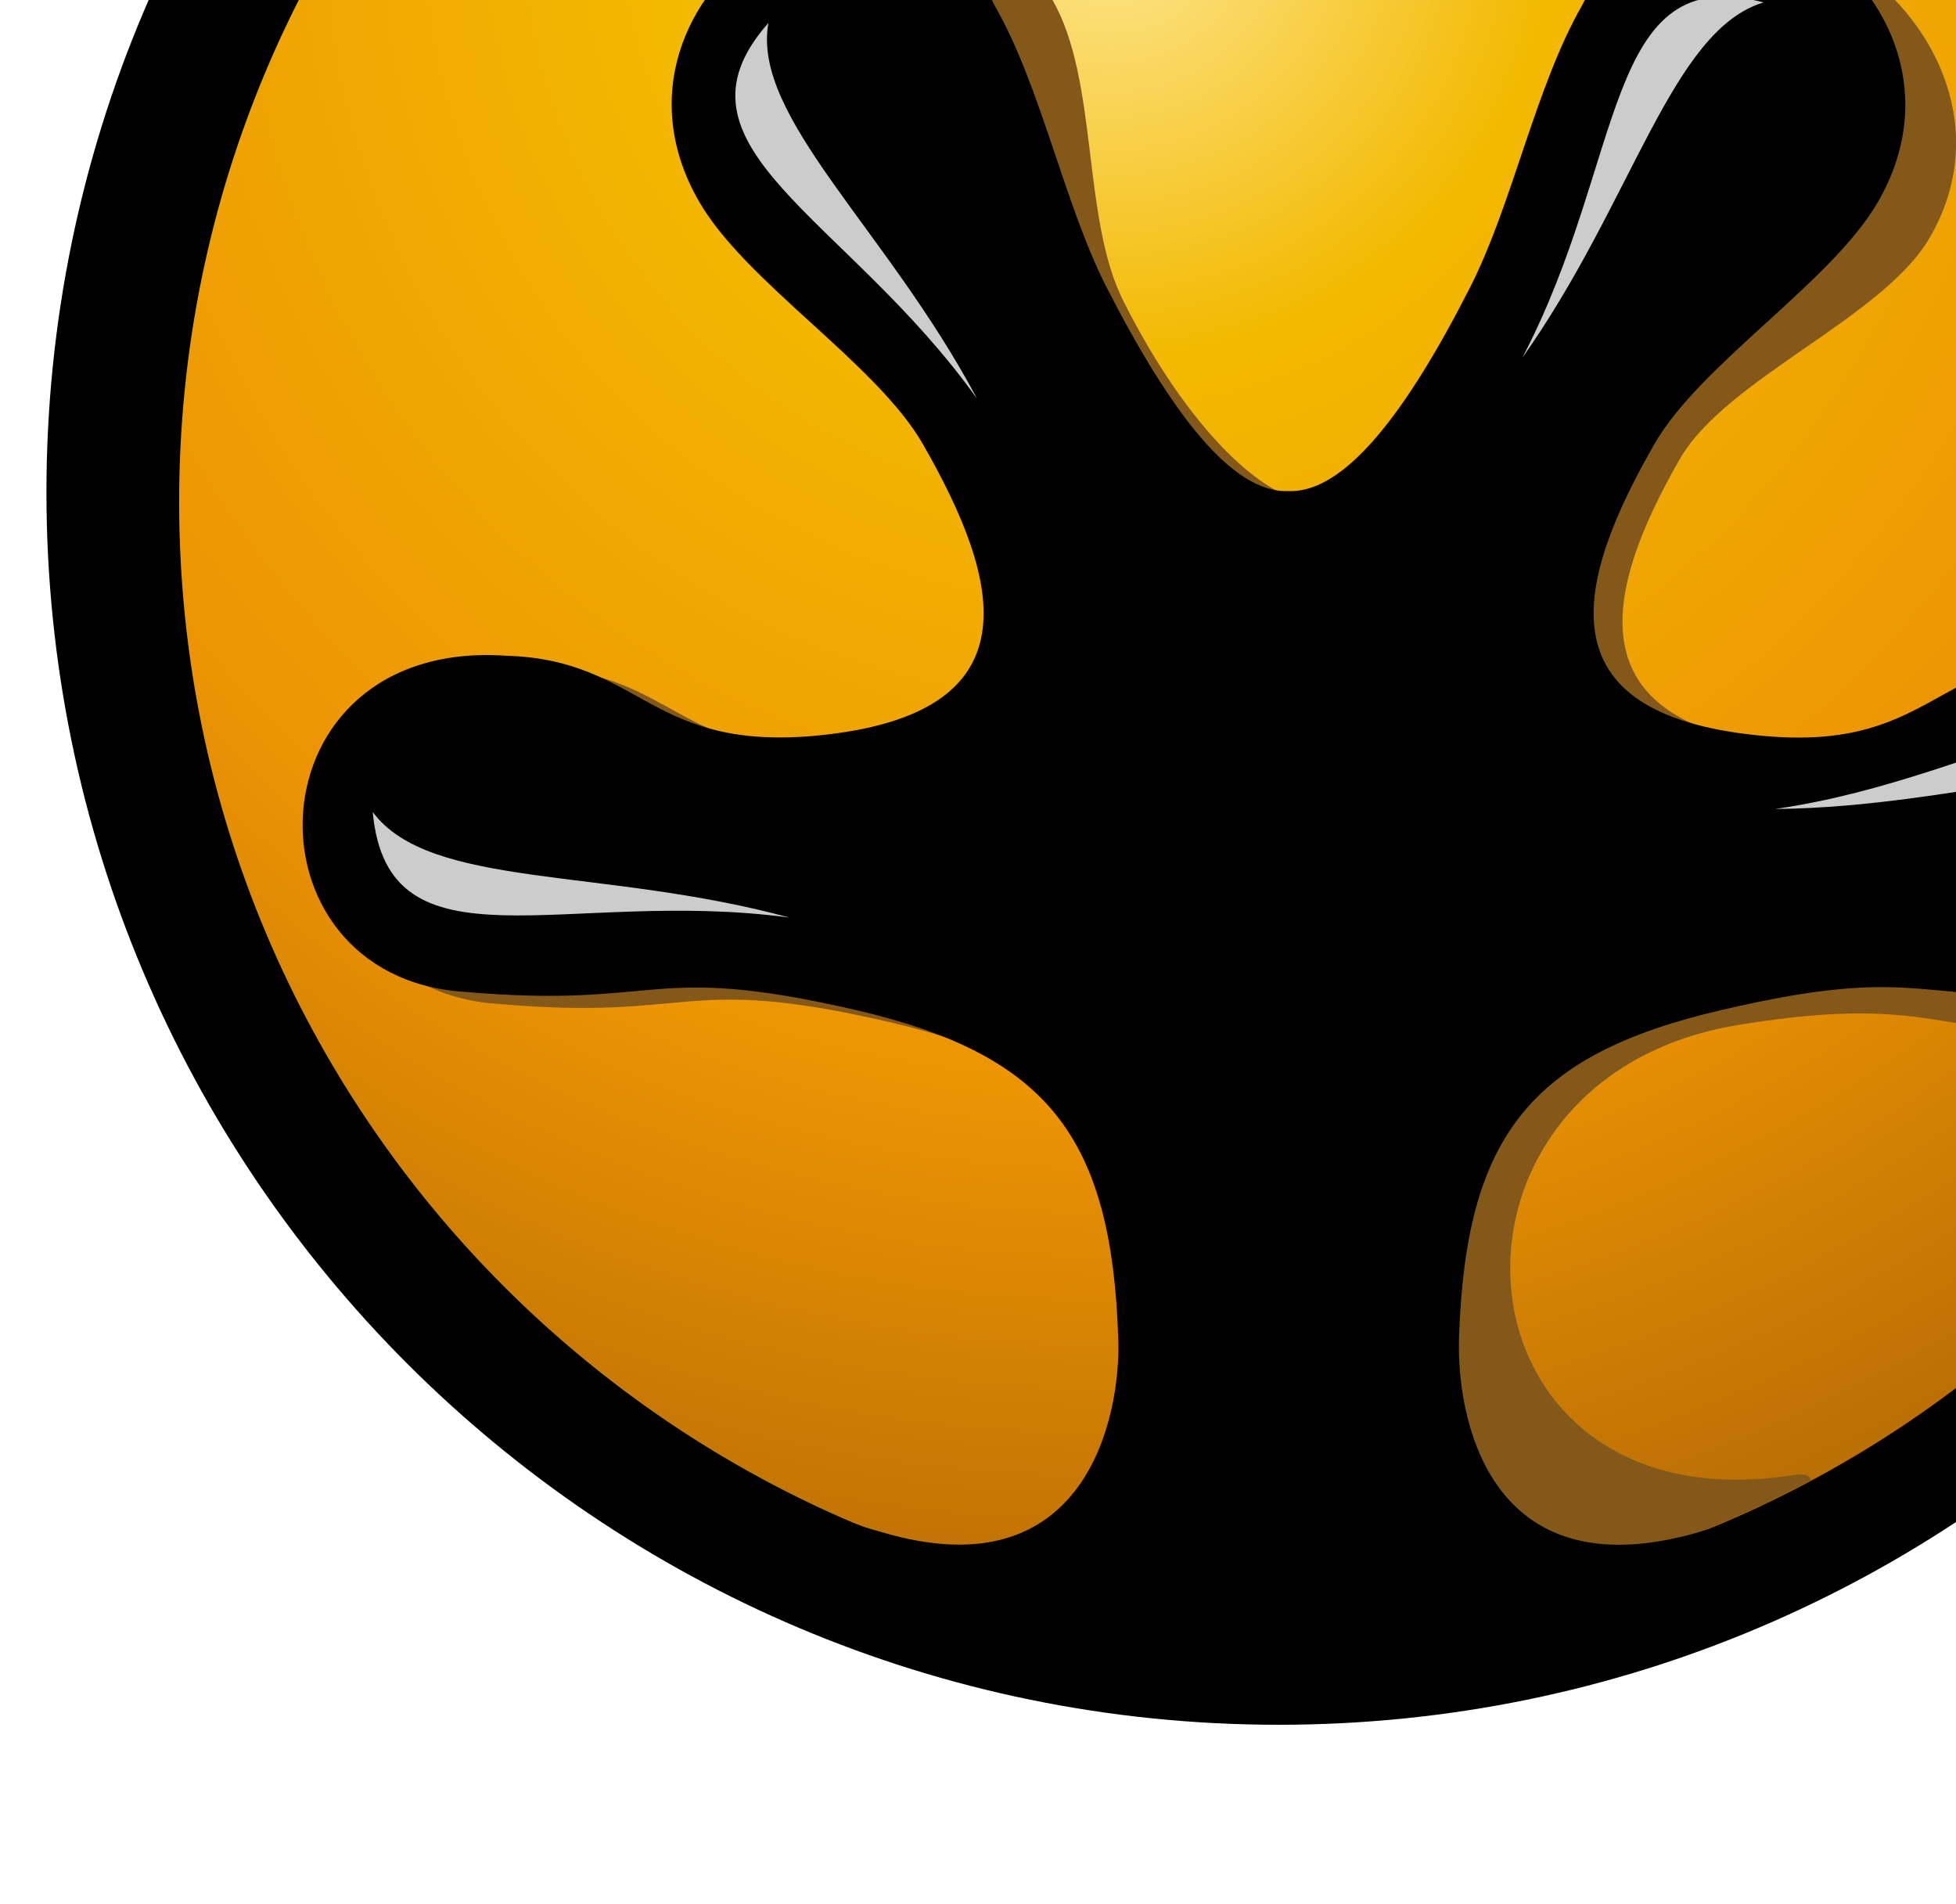
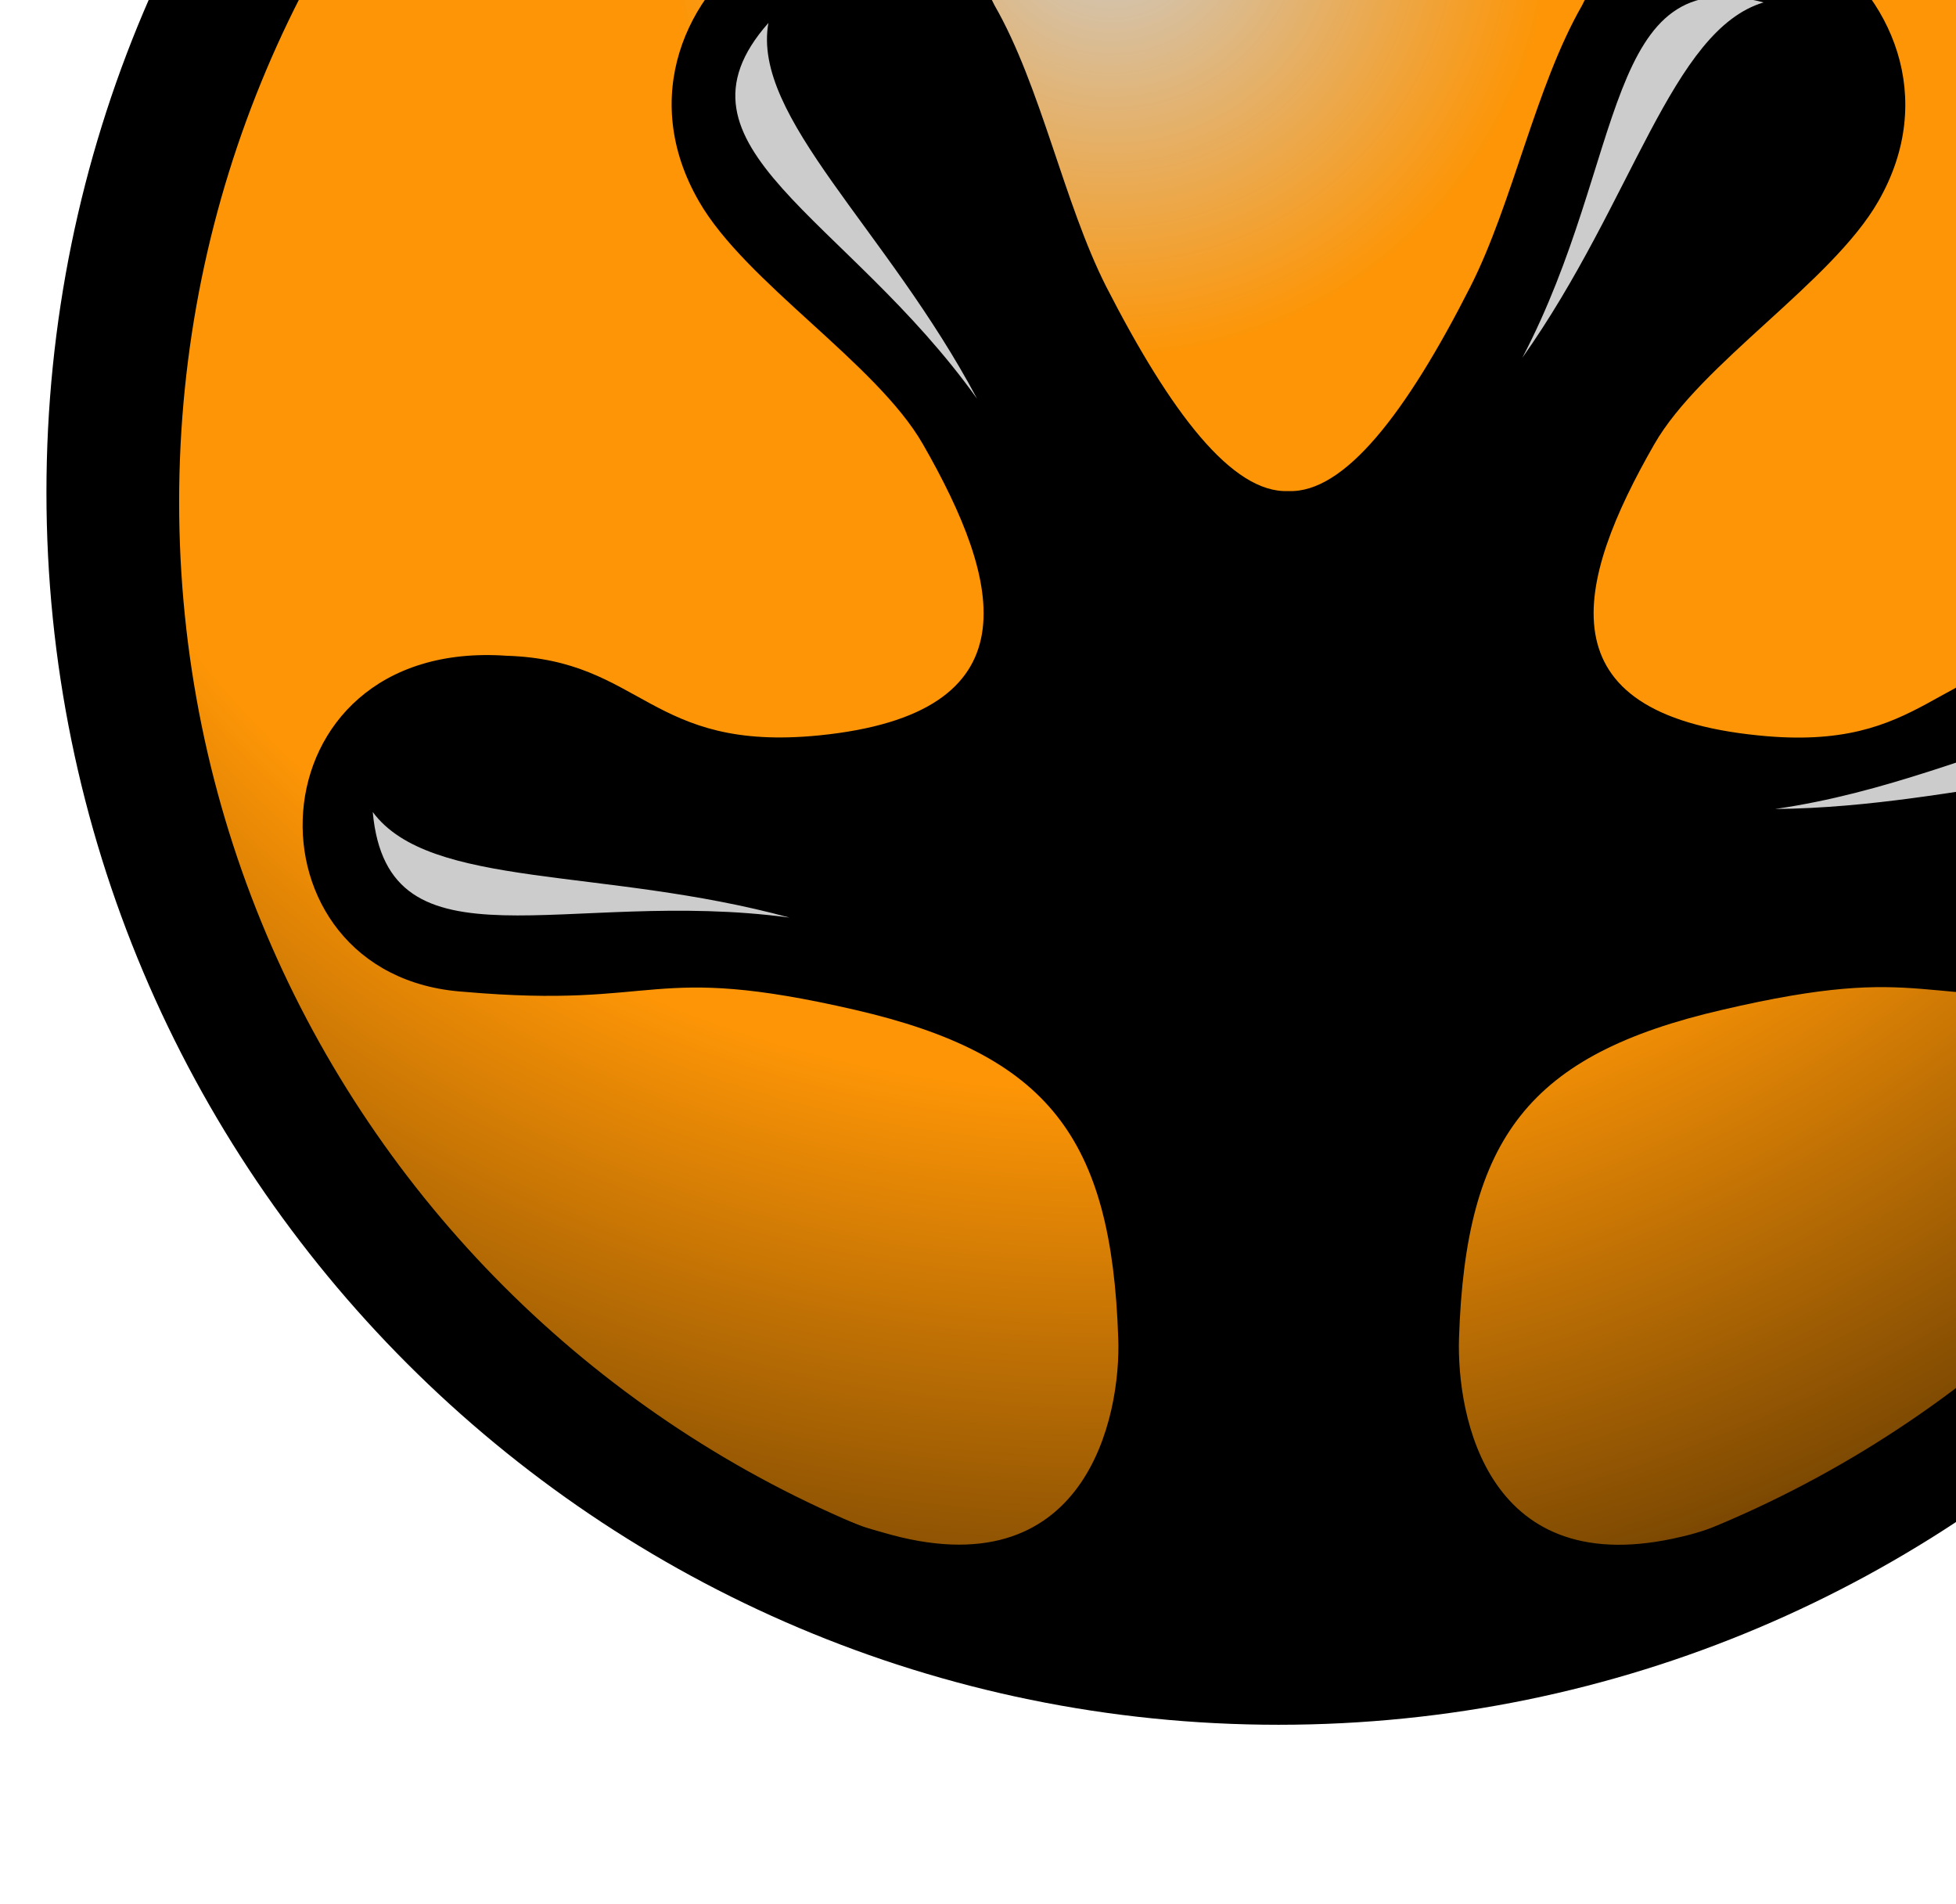
<svg xmlns="http://www.w3.org/2000/svg" version="1.1" id="Layer_1" x="0px" y="0px" width="324.3px" height="315.5px" viewBox="0 0 324.3 315.5" enable-background="new 0 0 324.3 315.5" xml:space="preserve">
  <g id="Circles">
    <circle fill="#000000" cx="212" cy="81.6" r="204.3" />
  </g>
  <g id="Yellow">
    <radialGradient id="SVGID_1_" cx="184.182" cy="329.91" r="284.207" gradientTransform="matrix(1 0 0 -1 0 316)" gradientUnits="userSpaceOnUse">
-       <stop offset="0" style="stop-color:#FDE793" />
-       <stop offset="0.258" style="stop-color:#F3B900" />
-       <stop offset="0.685" style="stop-color:#ED9404" />
-       <stop offset="1" style="stop-color:#BA6F04" />
+       <stop offset="0" style="stop-color:#cccccc" />
+       <stop offset="0.258" style="stop-color:#fd9506" />
+       <stop offset="0.685" style="stop-color:#fd9506" />
+       <stop offset="1" style="stop-color:#7d4902" />
    </radialGradient>
    <path fill="url(#SVGID_1_)" d="M397.5,83.2c0,101.6-82.3,183.9-183.9,183.9S29.7,184.8,29.7,83.2c0-101.6,82.3-183.9,183.9-183.9   C315.2-100.7,397.5-18.3,397.5,83.2z" />
-     <path fill="#835819" d="M154.1,257c32.4,7,37.4-20.2,36.9-33.2c-1.1-33.2-11.6-47-43.6-54.4c-34.7-8-31.8-0.1-64.9-3   c-37.5-2.5-35.9-58.7,7.1-55.6c22.6,0.7,23.6,16,51.8,13.1c35.9-3.6,30.4-25.3,17.2-48.3c-7.7-13.4-29.4-26.8-37.1-40.2   c-19.8-34.6,35.5-71.4,53-35.4c7.7,13.4,4.8,36.2,11.8,50C196.9,71,210,83.9,219.3,83.5c9.3,0.4,19.5-12.9,30.2-33.9   c7-13.8,10.8-33.2,18.5-46.6c17.4-36,71.9,1.7,52,36.3c-7.7,13.4-33.8,23.4-41.5,36.8c-13.2,23-17.2,44.2,18.6,47.8   c28.1,2.9,29.2-12.5,51.8-13.1c43.1-3.1,43.2,57.4,5.7,60c-33.2,2.8-31.2-6.7-66.4-0.9c-54.6,8.9-48.8,83.8,9.2,74.6   c1.9-0.3,2.8,0.1,2.8,0.9c-25.8,13.8-55.3,21.7-86.6,21.7c-21.4,0-41.9-3.7-60.9-10.4C153.1,256.8,153.6,256.9,154.1,257L154.1,257   z" />
  </g>
  <g id="Hand">
    <path fill="#000000" d="M146.3,254c33.8,10,39.6-19.3,39.1-32.2c-1.1-33.2-11.6-47-43.6-54.4c-34.7-8-31.8-0.1-64.9-3   c-37.5-2.5-35.9-58.7,7.1-55.7c22.6,0.7,23.6,16,51.8,13.2c35.9-3.6,30.4-25.3,17.2-48.3c-7.7-13.4-29.4-26.8-37.1-40.2   C95.9-1.2,147.4-35.1,164.9,0.9c7.7,13.4,11.5,32.8,18.5,46.6c10.7,20.9,20.9,34.3,30.2,33.9c9.3,0.4,19.6-13,30.2-33.9   c7-13.8,10.8-33.2,18.5-46.6c17.4-36,69-2.1,49.1,32.5c-7.7,13.4-29.4,26.8-37.1,40.2c-13.2,23-18.7,44.7,17.2,48.3   c28.1,2.9,29.2-12.5,51.8-13.2c43-3.1,44.6,53.1,7.1,55.7c-33.2,2.8-30.2-5.1-64.9,3c-32,7.4-42.5,21.2-43.6,54.4   c-0.4,13,4.7,40.7,37,32.9c2.7-0.6,6.4-1.9,7.8-2.6c-13.7,7.5-29.1,17.8-71.8,17.8c-42.5,0-48.9-6.5-75.1-18   C143.1,252.9,141.3,252.6,146.3,254z" />
  </g>
  <g id="Fingers">
    <path fill="#cccccc" d="M127.4,3.8c-18.2,20.6,12.9,31.9,34.6,62.3C147,37.9,124.6,19.4,127.4,3.8L127.4,3.8z" />
    <path fill="#cccccc" d="M61.8,134.6c2.5,27.3,32.1,12.5,69.1,17.5C100,143.7,71.3,147.4,61.8,134.6L61.8,134.6z" />
    <path fill="#cccccc" d="M292.4,0.4c-26.6-7-22.7,25.9-40,58.9C270.8,33.3,277.1,5,292.4,0.4L292.4,0.4z" />
    <path fill="#cccccc" d="M365.5,132.1c-9.9-25.6-34.3-3.3-71.2,2C326.2,133.8,352.9,122.4,365.5,132.1L365.5,132.1z" />
  </g>
</svg>
